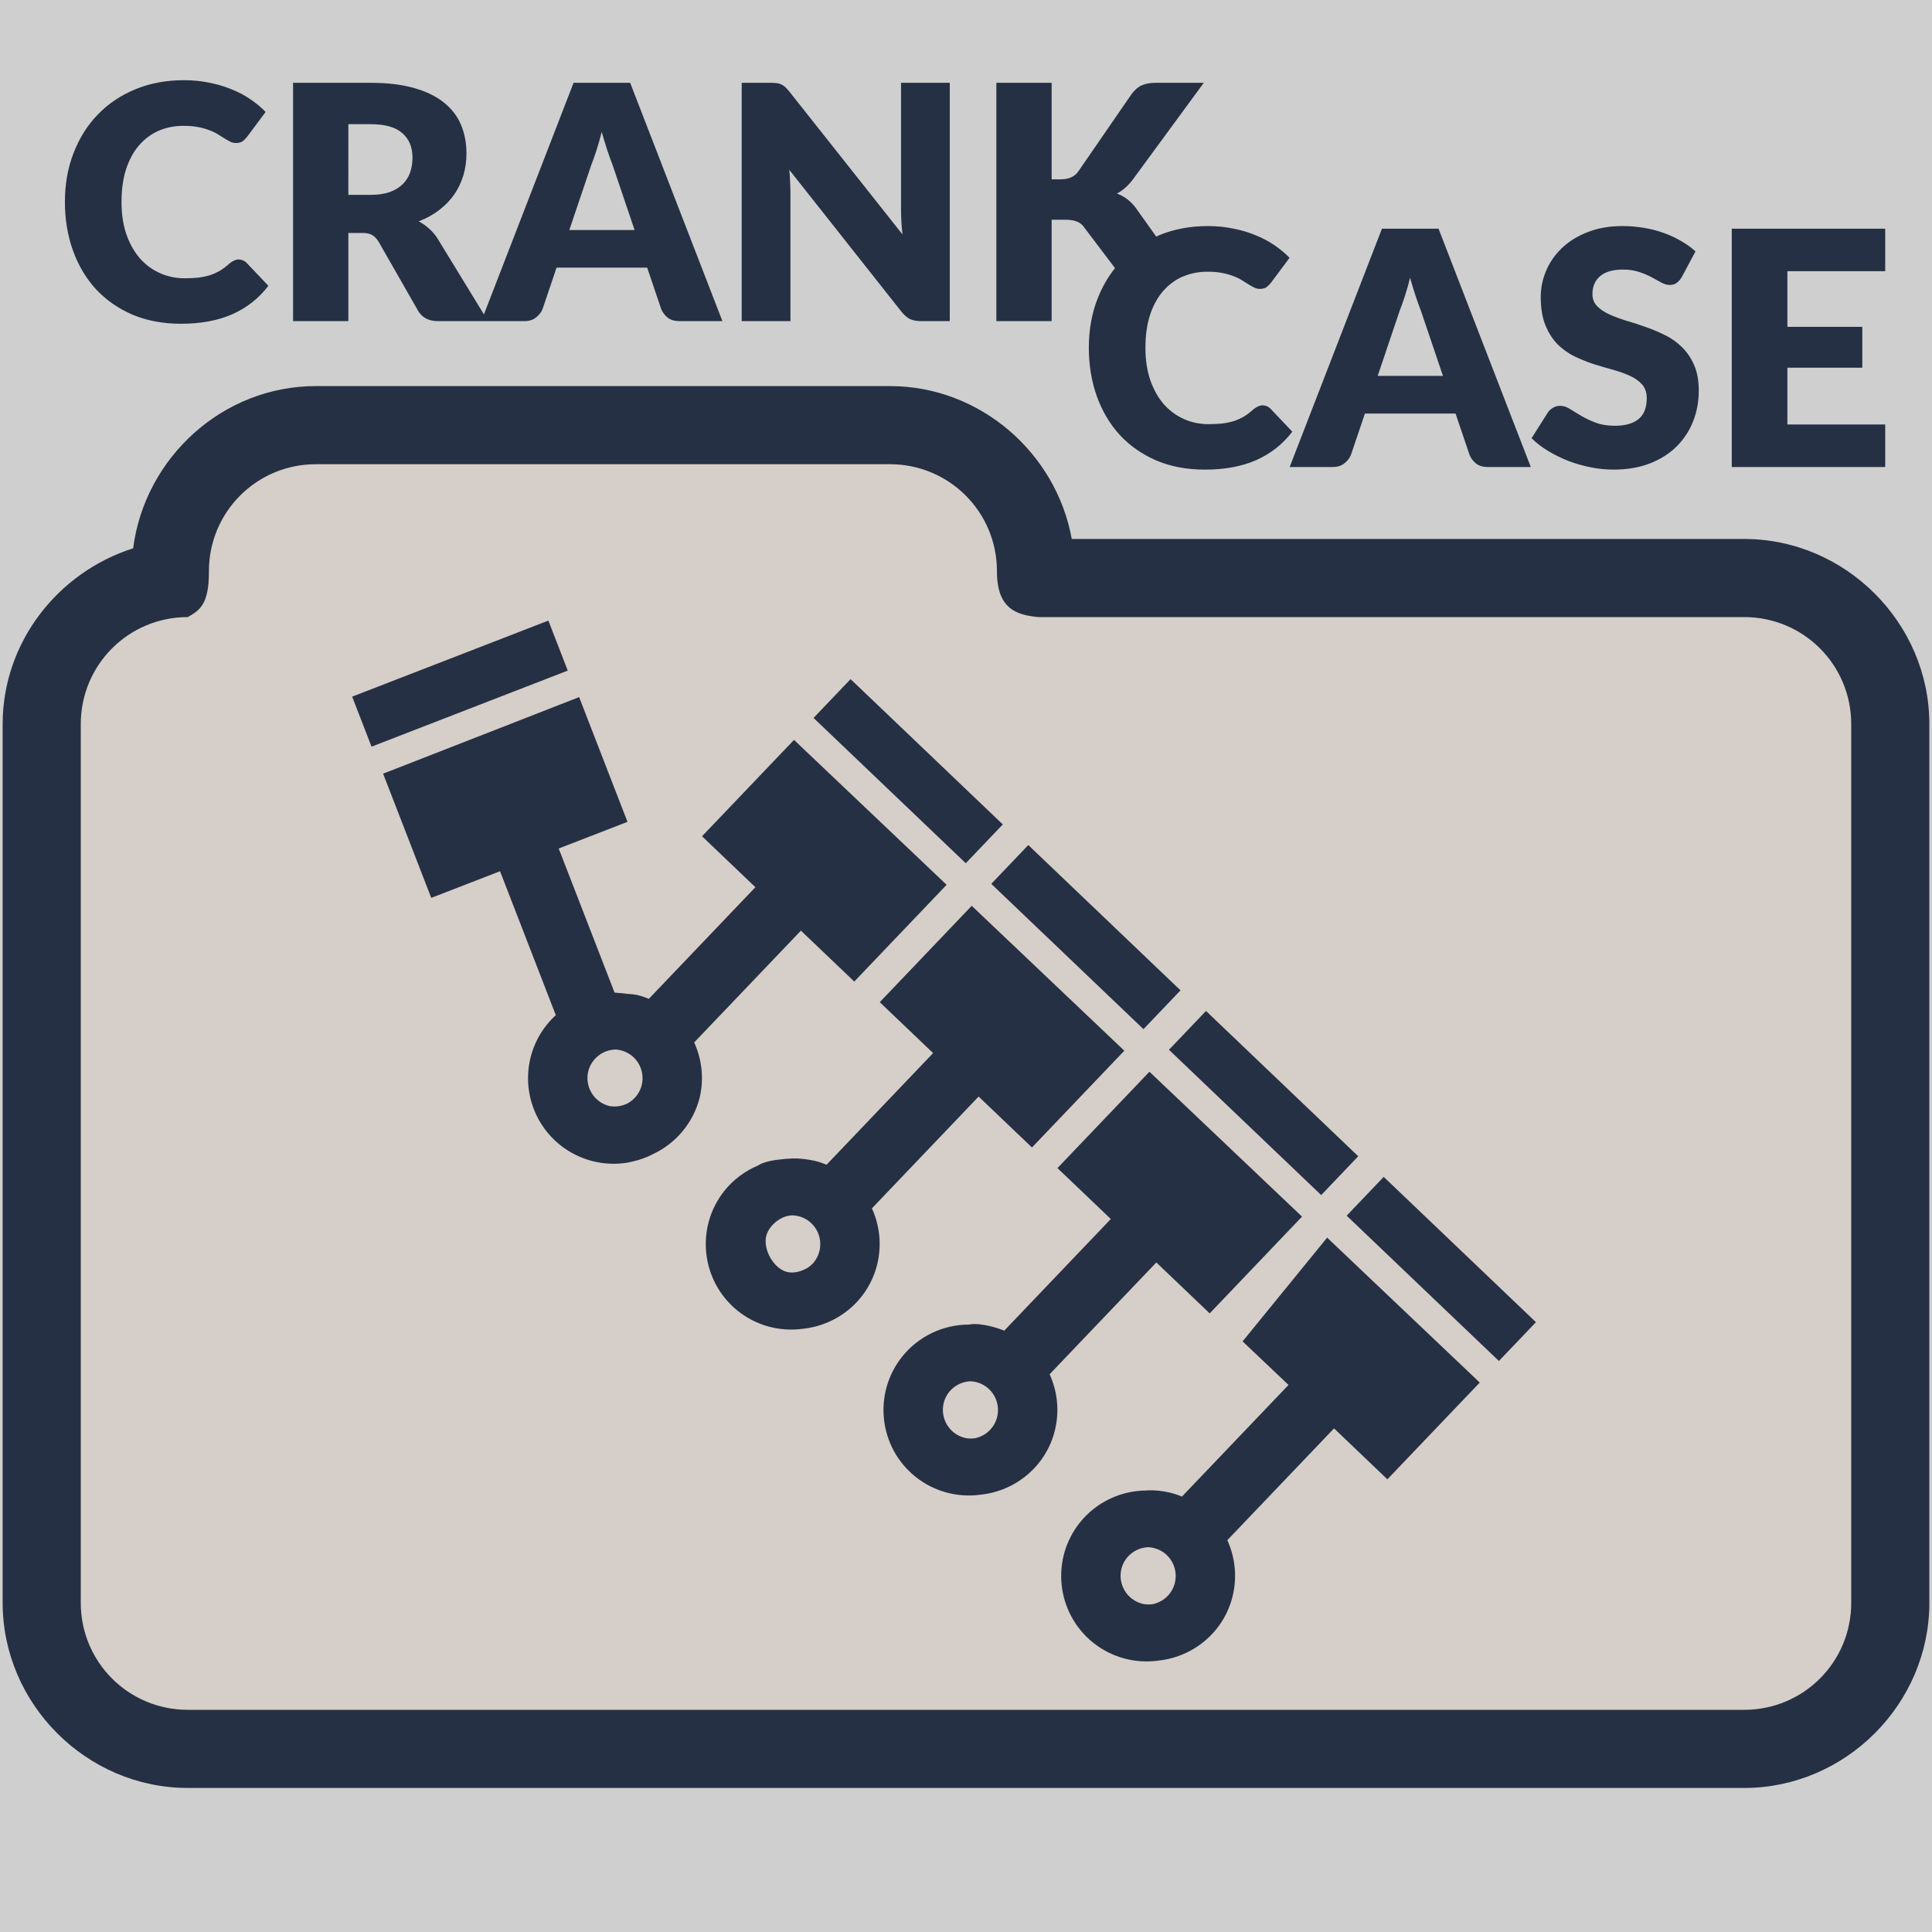
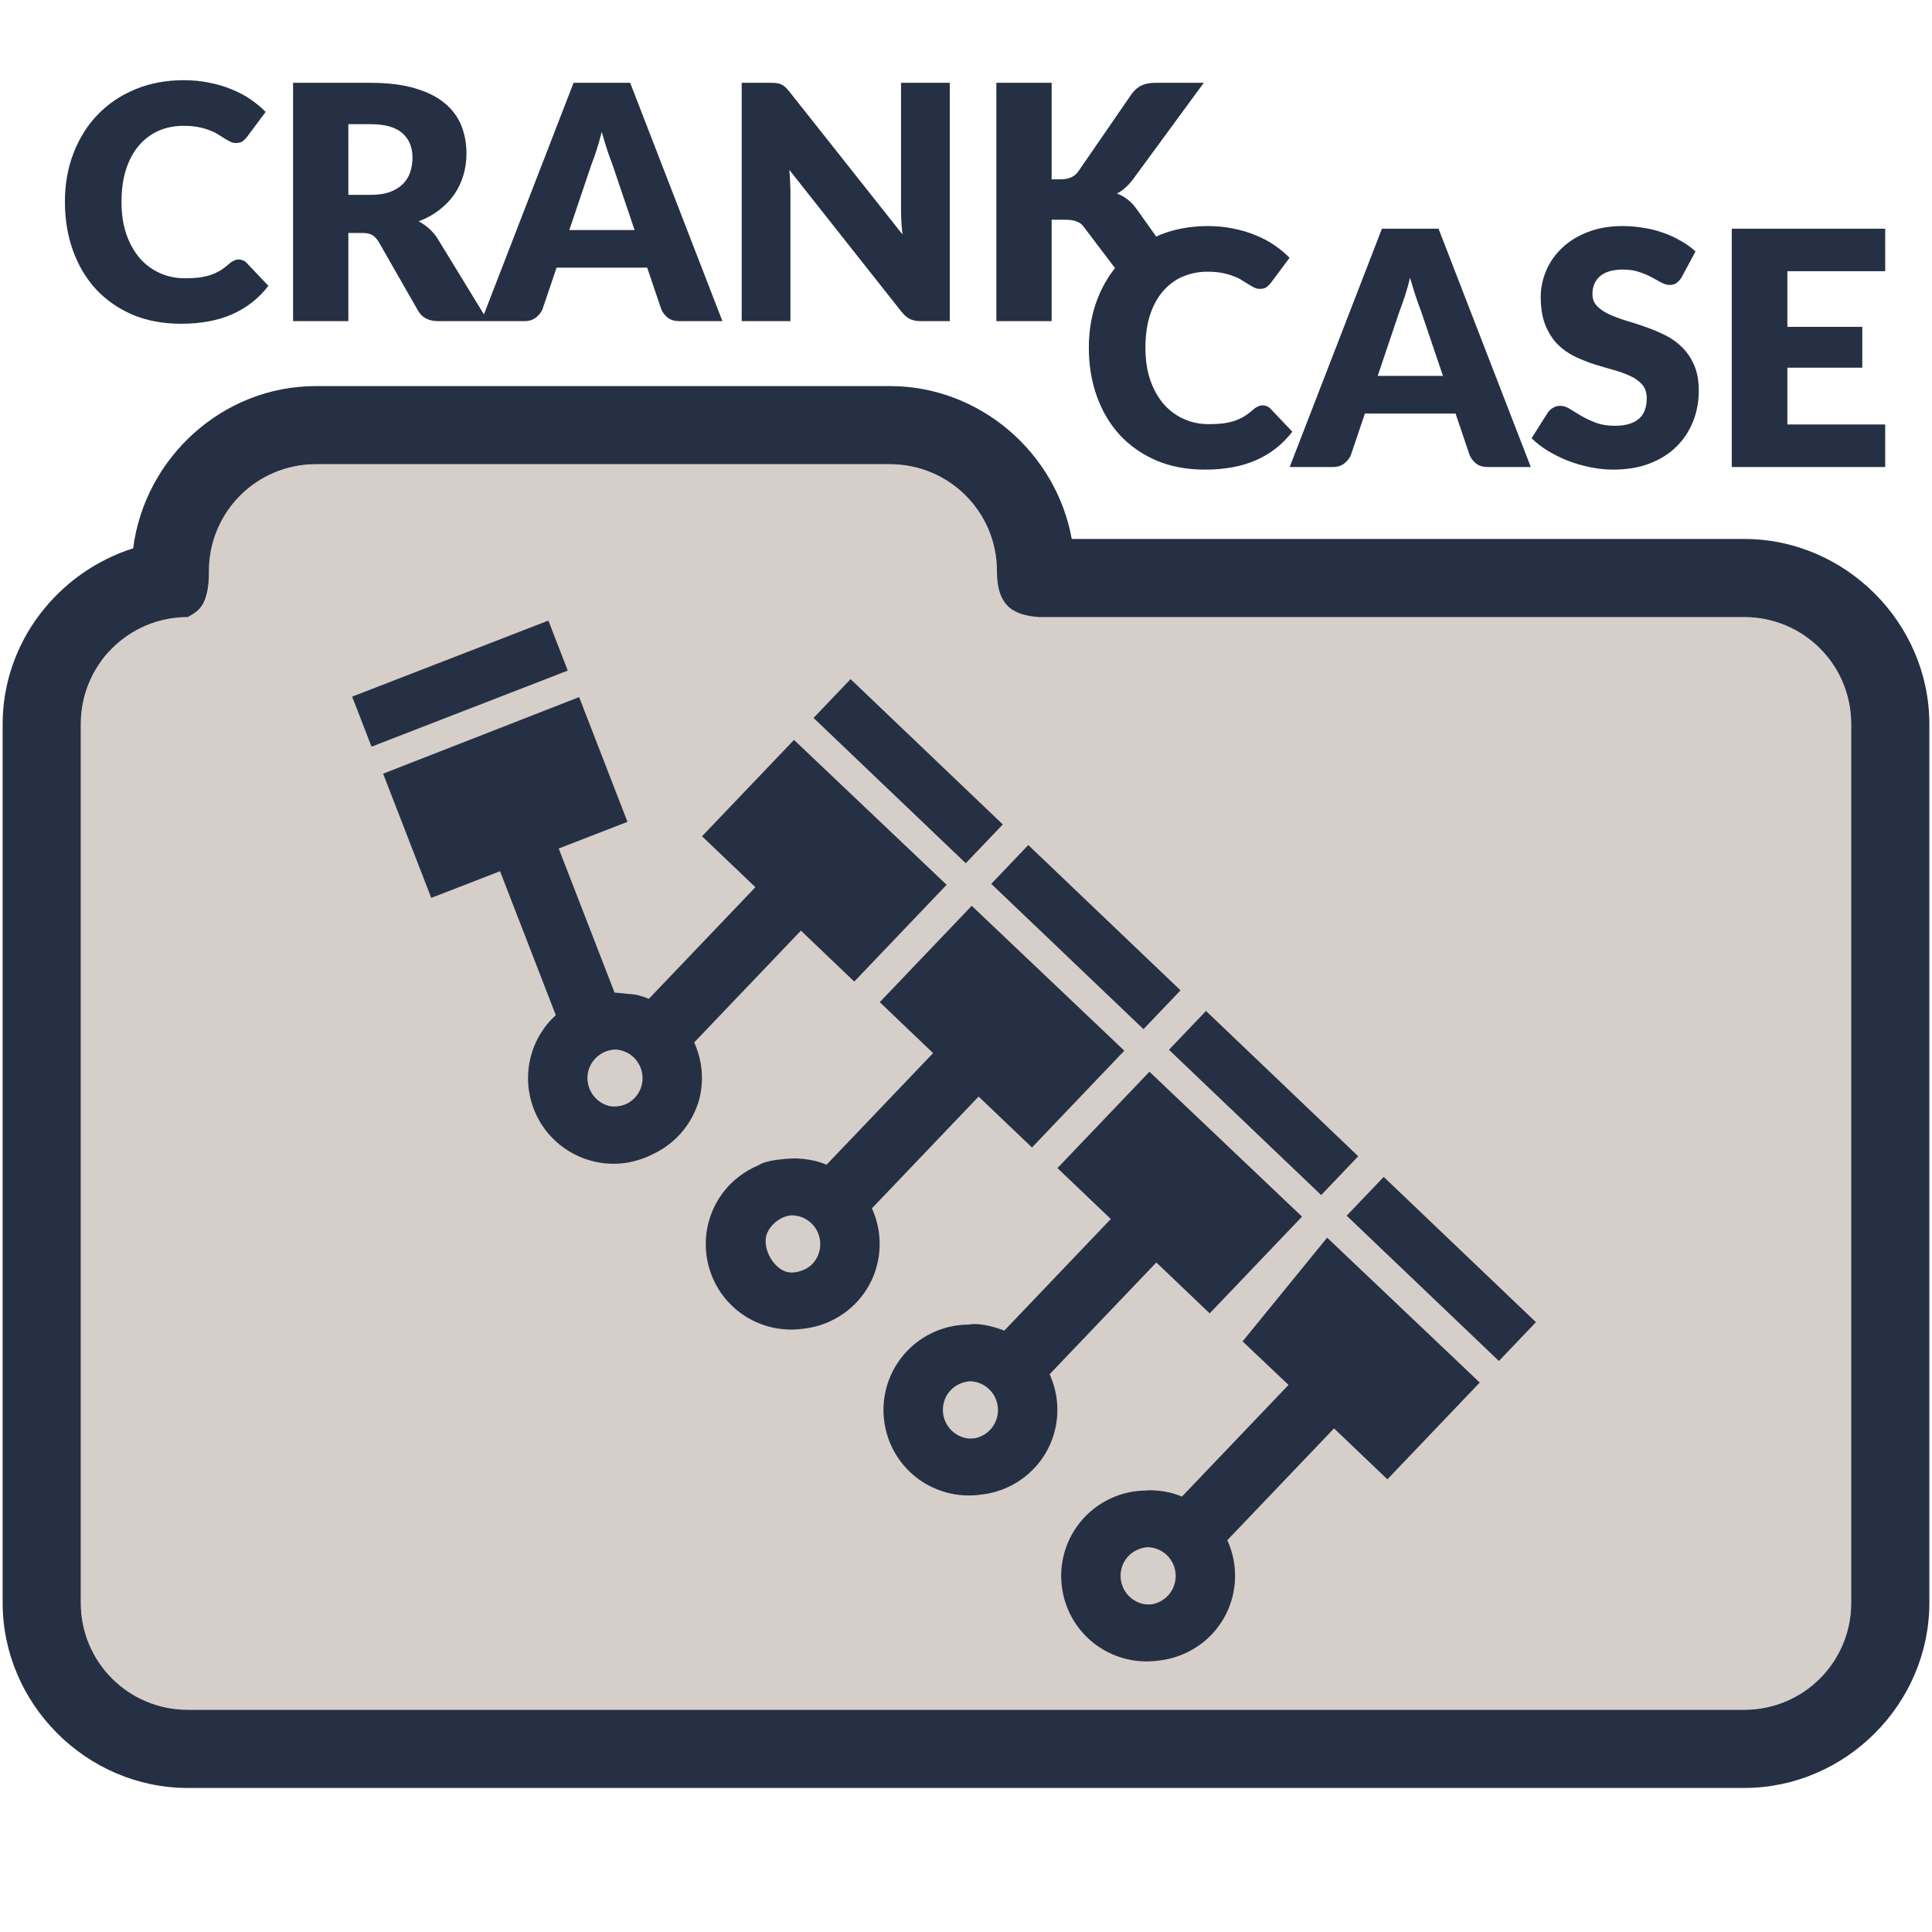
<svg xmlns="http://www.w3.org/2000/svg" width="300mm" height="300mm" viewBox="0 0 300 300" version="1.1" id="svg1">
  <defs id="defs1" />
  <g id="layer1">
-     <rect style="opacity:1;fill:#cfcfcf;fill-opacity:1;stroke:#323d58;stroke-width:1.7;stroke-linecap:round;stroke-linejoin:round;stroke-miterlimit:0;stroke-dasharray:none;stroke-opacity:1;paint-order:stroke markers fill" id="rect46" width="300" height="300" x="0" y="0" />
    <g id="g16" transform="matrix(1.545933,-0.3395485,0.3395485,1.545933,-134.9835,132.9748)" style="opacity:1;fill:#323d58;fill-opacity:1;stroke:#cfbaa8;stroke-width:4.996;stroke-dasharray:none;stroke-opacity:1;paint-order:stroke markers fill" />
    <path id="path45" style="opacity:1;fill:#d6cec8;fill-opacity:1;stroke-linecap:round;stroke-linejoin:round;stroke-miterlimit:0;paint-order:stroke markers fill" d="m 49.058,72.097 c -1.151,0 -2.274,0.116 -3.357,0.336 -3.251,0.662 -6.152,2.267 -8.405,4.52 -1.502,1.502 -2.716,3.292 -3.555,5.281 -0.419,0.995 -0.745,2.04 -0.965,3.123 -0.221,1.084 -0.336,2.207 -0.336,3.357 0.038,5.199 -0.777,5.119 -3.277,7.119 -1.151,0 -2.274,0.116 -3.357,0.336 -3.251,0.662 -6.152,2.268 -8.405,4.521 -0.412,0.412 -0.744,0.894 -1.111,1.347 -0.302,0.373 -0.646,0.711 -0.916,1.111 -7e-5,1.1e-4 8e-5,4e-4 0,5.1e-4 -0.596,0.884 -1.109,1.828 -1.529,2.823 -6e-5,1.4e-4 6e-5,3.7e-4 0,5.1e-4 -0.419,0.995 -0.745,2.039 -0.966,3.123 -3e-5,1.6e-4 3e-5,3.5e-4 0,5.2e-4 -0.221,1.084 -0.336,2.207 -0.336,3.357 v 136.442 c 0,1.151 0.116,2.274 0.336,3.357 0.221,1.084 0.546,2.129 0.966,3.123 0.419,0.995 0.932,1.939 1.529,2.823 9e-5,1.2e-4 -8e-5,3.9e-4 0,5.1e-4 1.192,1.768 2.717,3.291 4.484,4.483 1.768,1.192 3.779,2.053 5.947,2.494 1.084,0.221 2.207,0.336 3.357,0.336 H 270.839 c 1.151,0 2.274,-0.116 3.357,-0.336 2.168,-0.441 4.179,-1.302 5.947,-2.494 0.884,-0.596 1.707,-1.275 2.458,-2.026 1.502,-1.502 2.716,-3.291 3.555,-5.281 0.419,-0.995 0.745,-2.04 0.965,-3.123 0.221,-1.084 0.336,-2.207 0.336,-3.357 V 112.454 c 0,-1.151 -0.116,-2.274 -0.336,-3.357 -4e-5,-1.7e-4 3e-5,-3.6e-4 0,-5.2e-4 -0.221,-1.084 -0.546,-2.128 -0.965,-3.123 -6e-5,-1.4e-4 6e-5,-3.7e-4 0,-5.1e-4 -0.419,-0.995 -0.933,-1.939 -1.529,-2.823 -7e-5,-1.1e-4 8e-5,-4e-4 0,-5.1e-4 -0.596,-0.884 -1.275,-1.707 -2.026,-2.458 -2.253,-2.253 -5.153,-3.859 -8.405,-4.521 -1.084,-0.221 -2.207,-0.336 -3.357,-0.336 h -109.587 -0.394 l -0.068,-0.08 c -3.231,-0.369 -5.997,-1.481 -5.985,-7.039 0,-1.151 -0.116,-2.274 -0.336,-3.357 -0.441,-2.168 -1.302,-4.179 -2.494,-5.947 -2.385,-3.535 -6.095,-6.095 -10.43,-6.978 -1.084,-0.221 -2.207,-0.336 -3.357,-0.336 z" />
    <path id="path43" style="fill:#263044;fill-opacity:1;stroke-linecap:round;stroke-linejoin:round;stroke-miterlimit:0;paint-order:stroke markers fill" d="m 28.545,12.451 c -2.726,0 -5.224,0.465 -7.493,1.397 -2.269,0.931 -4.216,2.236 -5.842,3.912 -1.626,1.676 -2.887,3.674 -3.784,5.994 -0.897,2.303 -1.346,4.835 -1.346,7.595 0,2.709 0.415,5.224 1.244,7.544 0.83,2.303 2.015,4.301 3.556,5.994 1.558,1.676 3.446,2.997 5.664,3.963 2.235,0.948 4.758,1.422 7.569,1.422 3.065,0 5.715,-0.491 7.95,-1.473 2.252,-0.999 4.123,-2.472 5.614,-4.419 L 38.273,40.798 c -0.186,-0.186 -0.381,-0.313 -0.584,-0.381 -0.203,-0.085 -0.407,-0.127 -0.61,-0.127 -0.254,0 -0.499,0.06 -0.736,0.178 -0.237,0.102 -0.457,0.237 -0.66,0.406 -0.508,0.457 -1.008,0.838 -1.499,1.143 -0.491,0.288 -1.016,0.525 -1.575,0.711 -0.559,0.169 -1.16,0.296 -1.803,0.381 -0.643,0.068 -1.355,0.102 -2.134,0.102 -1.355,0 -2.625,-0.263 -3.81,-0.788 -1.185,-0.525 -2.227,-1.287 -3.124,-2.286 -0.881,-1.016 -1.583,-2.261 -2.108,-3.734 -0.508,-1.473 -0.762,-3.158 -0.762,-5.054 0,-1.88 0.229,-3.548 0.686,-5.004 0.474,-1.473 1.135,-2.709 1.981,-3.708 0.864,-1.016 1.879,-1.787 3.048,-2.311 1.185,-0.525 2.49,-0.788 3.912,-0.788 0.897,0 1.676,0.068 2.337,0.203 0.677,0.135 1.261,0.305 1.752,0.508 0.508,0.186 0.94,0.398 1.296,0.635 0.373,0.22 0.711,0.432 1.016,0.635 0.305,0.186 0.593,0.347 0.864,0.483 0.271,0.135 0.559,0.203 0.864,0.203 0.457,0 0.813,-0.093 1.067,-0.279 0.254,-0.203 0.474,-0.423 0.66,-0.66 l 2.895,-3.887 c -0.694,-0.711 -1.49,-1.372 -2.387,-1.981 -0.897,-0.61 -1.88,-1.126 -2.947,-1.549 -1.067,-0.44 -2.218,-0.779 -3.455,-1.016 -1.219,-0.254 -2.523,-0.381 -3.911,-0.381 z m 16.963,0.406 V 49.866 h 8.585 V 36.175 h 2.184 c 0.66,0 1.168,0.11 1.524,0.33 0.356,0.203 0.677,0.533 0.965,0.991 L 64.913,48.24 c 0.627,1.084 1.659,1.626 3.099,1.626 h 7.773 5.66 c 0.711,0 1.304,-0.187 1.778,-0.559 0.491,-0.389 0.83,-0.821 1.016,-1.295 l 2.184,-6.452 h 14.071 l 2.184,6.452 c 0.237,0.542 0.584,0.991 1.041,1.346 0.457,0.339 1.058,0.508 1.804,0.508 h 6.655 L 97.852,12.858 H 89.064 L 75.144,48.818 67.911,36.988 c -0.389,-0.593 -0.83,-1.101 -1.321,-1.524 -0.491,-0.44 -1.016,-0.805 -1.575,-1.092 1.202,-0.457 2.261,-1.041 3.175,-1.752 0.931,-0.711 1.71,-1.516 2.337,-2.413 0.627,-0.914 1.1,-1.905 1.422,-2.972 0.322,-1.067 0.483,-2.201 0.483,-3.403 0,-1.575 -0.271,-3.031 -0.813,-4.369 -0.542,-1.338 -1.414,-2.498 -2.616,-3.48 -1.185,-0.982 -2.726,-1.744 -4.622,-2.286 -1.88,-0.559 -4.157,-0.838 -6.833,-0.838 z m 69.663,0 V 49.866 h 7.569 V 30.028 c 0,-0.542 -0.017,-1.117 -0.051,-1.727 -0.017,-0.627 -0.059,-1.27 -0.127,-1.931 l 17.45,22.073 c 0.44,0.525 0.881,0.898 1.321,1.118 0.457,0.203 1.016,0.305 1.676,0.305 h 4.471 V 12.858 h -7.57 v 19.583 c 0,0.593 0.017,1.228 0.051,1.905 0.034,0.66 0.093,1.346 0.178,2.057 l -17.603,-22.225 c -0.237,-0.288 -0.449,-0.516 -0.635,-0.686 -0.186,-0.169 -0.381,-0.296 -0.584,-0.381 -0.203,-0.102 -0.432,-0.169 -0.686,-0.203 -0.254,-0.034 -0.567,-0.051 -0.94,-0.051 z m 39.543,0 V 49.866 h 8.585 V 34.118 h 2.083 c 0.796,0 1.422,0.101 1.879,0.304 0.474,0.186 0.864,0.517 1.168,0.991 l 4.474,5.91 c 0.076,0.113 0.159,0.203 0.238,0.306 -1.121,1.403 -2.031,2.993 -2.721,4.776 -0.897,2.303 -1.346,4.835 -1.346,7.595 0,2.709 0.415,5.224 1.245,7.544 0.83,2.303 2.015,4.301 3.556,5.994 1.558,1.676 3.446,2.997 5.664,3.962 2.235,0.948 4.758,1.423 7.569,1.423 3.065,0 5.715,-0.491 7.95,-1.473 2.252,-0.999 4.123,-2.472 5.613,-4.419 l -3.403,-3.582 c -0.186,-0.186 -0.381,-0.313 -0.584,-0.381 -0.203,-0.085 -0.406,-0.127 -0.609,-0.127 -0.254,0 -0.5,0.059 -0.737,0.178 -0.237,0.102 -0.457,0.237 -0.66,0.407 -0.508,0.457 -1.008,0.838 -1.499,1.143 -0.491,0.288 -1.016,0.525 -1.575,0.711 -0.559,0.169 -1.16,0.296 -1.804,0.381 -0.643,0.068 -1.355,0.102 -2.134,0.102 -1.355,0 -2.624,-0.263 -3.81,-0.788 -1.185,-0.525 -2.227,-1.287 -3.124,-2.286 -0.881,-1.016 -1.583,-2.26 -2.108,-3.734 -0.508,-1.473 -0.762,-3.158 -0.762,-5.054 0,-1.88 0.229,-3.548 0.686,-5.004 0.474,-1.473 1.135,-2.709 1.981,-3.708 0.864,-1.016 1.879,-1.787 3.048,-2.311 0.068,-0.03 0.14,-0.051 0.209,-0.079 h 0.141 l -0.03,-0.042 c 1.1,-0.437 2.294,-0.667 3.592,-0.667 0.897,0 1.676,0.068 2.337,0.203 0.677,0.135 1.262,0.305 1.753,0.508 0.508,0.186 0.94,0.398 1.296,0.635 0.373,0.22 0.711,0.432 1.016,0.635 0.305,0.186 0.593,0.347 0.864,0.483 0.271,0.135 0.559,0.203 0.864,0.203 0.457,0 0.813,-0.093 1.067,-0.28 0.254,-0.203 0.474,-0.423 0.66,-0.66 l 2.896,-3.886 c -0.694,-0.711 -1.49,-1.372 -2.388,-1.981 -0.897,-0.61 -1.879,-1.126 -2.946,-1.549 -1.067,-0.44 -2.218,-0.779 -3.455,-1.016 -1.219,-0.254 -2.523,-0.381 -3.911,-0.381 -2.726,0 -5.224,0.465 -7.493,1.397 -0.176,0.072 -0.336,0.161 -0.508,0.238 l -2.88,-4.043 c -0.457,-0.677 -0.948,-1.228 -1.473,-1.651 -0.525,-0.423 -1.109,-0.754 -1.753,-0.991 0.897,-0.457 1.736,-1.202 2.515,-2.235 l 10.973,-14.961 h -7.468 c -0.847,0 -1.558,0.127 -2.134,0.381 -0.559,0.237 -1.084,0.677 -1.575,1.32 l -8.331,12.091 c -0.559,0.796 -1.473,1.194 -2.743,1.194 h -1.372 V 12.858 Z M 54.093,19.284 h 3.455 c 2.218,0 3.852,0.457 4.902,1.371 1.067,0.914 1.6,2.185 1.6,3.81 0,0.813 -0.118,1.574 -0.356,2.286 -0.237,0.694 -0.618,1.304 -1.143,1.829 -0.525,0.525 -1.202,0.94 -2.032,1.245 -0.813,0.288 -1.804,0.431 -2.972,0.431 h -3.455 z m 39.34,1.194 c 0.288,1.016 0.576,1.964 0.864,2.845 0.288,0.864 0.559,1.617 0.813,2.26 l 3.429,10.135 H 88.404 l 3.403,-10.084 c 0.254,-0.643 0.525,-1.406 0.813,-2.286 0.288,-0.881 0.559,-1.837 0.813,-2.87 z M 251.946,35.103 c -2.032,0 -3.836,0.313 -5.411,0.939 -1.575,0.61 -2.904,1.431 -3.988,2.464 -1.084,1.033 -1.905,2.21 -2.463,3.531 -0.559,1.321 -0.838,2.675 -0.838,4.064 0,1.727 0.237,3.184 0.711,4.369 0.474,1.168 1.092,2.15 1.854,2.946 0.779,0.779 1.66,1.414 2.642,1.905 0.982,0.474 1.99,0.88 3.023,1.219 1.033,0.322 2.04,0.618 3.023,0.889 0.982,0.271 1.854,0.584 2.616,0.94 0.779,0.356 1.405,0.804 1.879,1.346 0.474,0.542 0.711,1.245 0.711,2.108 0,1.49 -0.432,2.582 -1.296,3.276 -0.864,0.677 -2.074,1.016 -3.632,1.016 -1.151,0 -2.151,-0.161 -2.997,-0.483 -0.847,-0.322 -1.6,-0.677 -2.261,-1.067 -0.643,-0.389 -1.227,-0.745 -1.752,-1.067 -0.508,-0.322 -1.016,-0.483 -1.524,-0.483 -0.389,0 -0.754,0.102 -1.092,0.305 -0.322,0.186 -0.584,0.423 -0.788,0.711 l -2.54,4.013 c 0.728,0.728 1.584,1.389 2.566,1.981 0.982,0.593 2.032,1.109 3.149,1.549 1.118,0.423 2.269,0.754 3.455,0.991 1.202,0.237 2.379,0.356 3.531,0.356 2.1,0 3.971,-0.313 5.614,-0.94 1.659,-0.643 3.048,-1.515 4.166,-2.616 1.135,-1.118 1.998,-2.422 2.591,-3.912 0.593,-1.49 0.889,-3.09 0.889,-4.8 0,-1.541 -0.237,-2.853 -0.711,-3.937 -0.474,-1.101 -1.101,-2.032 -1.879,-2.794 -0.762,-0.762 -1.643,-1.388 -2.642,-1.879 -0.982,-0.491 -1.99,-0.915 -3.023,-1.27 -1.033,-0.373 -2.049,-0.702 -3.048,-0.99 -0.982,-0.305 -1.863,-0.635 -2.642,-0.991 -0.762,-0.356 -1.38,-0.779 -1.854,-1.27 -0.474,-0.491 -0.711,-1.109 -0.711,-1.854 0,-1.168 0.389,-2.091 1.168,-2.769 0.796,-0.694 1.998,-1.041 3.607,-1.041 0.931,0 1.761,0.127 2.489,0.381 0.728,0.237 1.372,0.508 1.931,0.813 0.576,0.305 1.084,0.584 1.524,0.838 0.457,0.237 0.88,0.356 1.27,0.356 0.44,0 0.796,-0.101 1.067,-0.304 0.288,-0.203 0.559,-0.508 0.813,-0.915 l 2.133,-3.988 c -0.66,-0.61 -1.414,-1.152 -2.26,-1.626 -0.83,-0.491 -1.727,-0.906 -2.692,-1.244 -0.965,-0.356 -1.99,-0.618 -3.074,-0.788 -1.067,-0.186 -2.167,-0.279 -3.302,-0.279 z M 214.587,35.509 200.261,72.518 h 6.706 c 0.711,0 1.304,-0.187 1.778,-0.559 0.491,-0.389 0.83,-0.821 1.016,-1.296 l 2.184,-6.451 h 14.072 l 2.184,6.451 c 0.237,0.542 0.585,0.991 1.042,1.347 0.457,0.339 1.058,0.508 1.803,0.508 h 6.655 L 223.375,35.509 Z m 54.322,0 v 37.008 h 23.825 V 65.913 H 277.544 v -8.814 h 11.633 v -6.35 h -11.633 v -8.636 h 15.189 V 35.509 Z m -49.953,7.62 c 0.288,1.016 0.576,1.964 0.864,2.845 0.288,0.864 0.559,1.617 0.813,2.26 l 3.429,10.135 h -10.135 l 3.403,-10.084 c 0.254,-0.643 0.525,-1.406 0.813,-2.286 0.288,-0.881 0.559,-1.837 0.813,-2.87 z M 49.059,59.951 c -14.501,0 -26.581,11.13 -28.385,25.191 C 9.043,88.835 0.41,99.688 0.41,112.44 V 248.883 c 0,15.719 13.034,28.75 28.752,28.75 H 270.84 c 15.718,0 28.75,-13.032 28.75,-28.75 V 112.44 c 0,-15.718 -13.032,-28.75 -28.75,-28.75 H 166.422 C 164,70.316 152.19,59.951 138.185,59.951 Z m -5.17e-4,12.131 H 138.186 c 9.207,0 16.619,7.412 16.619,16.619 -0.013,5.832 3.012,6.803 6.446,7.119 h 109.587 c 9.207,0 16.619,7.413 16.619,16.62 v 136.442 c 0,9.207 -7.412,16.619 -16.619,16.619 H 29.162 c -9.207,0 -16.62,-7.412 -16.62,-16.619 V 112.44 c 0,-9.207 7.413,-16.62 16.62,-16.62 1.791,-1.026 3.315,-1.921 3.277,-7.119 0,-9.207 7.412,-16.619 16.619,-16.619 z m 36.093,24.283 -30.469,11.81 3.01,7.766 30.469,-11.809 z m 46.927,9.09 -5.751,6.025 23.637,22.562 5.751,-6.025 z m -42.151,2.792 -30.438,11.889 7.476,19.286 10.679,-4.139 8.662,22.35 c -0.497,0.453 -0.959,0.942 -1.382,1.465 -4.597,5.725 -3.683,14.094 2.043,18.691 2.965,2.375 6.804,3.369 10.549,2.73 0.23,-0.045 0.459,-0.096 0.686,-0.153 1.152,-0.256 2.265,-0.664 3.309,-1.213 3.525,-1.691 6.127,-4.848 7.114,-8.63 0.7,-2.896 0.407,-5.944 -0.833,-8.654 l 16.572,-17.361 8.285,7.908 14.341,-15.024 -23.697,-22.5 -14.282,14.963 8.286,7.909 -16.545,17.333 c -0.623,-0.256 -1.264,-0.464 -1.918,-0.623 -0.49,-0.078 -0.983,-0.129 -1.478,-0.152 -0.464,-0.073 -0.931,-0.12 -1.399,-0.144 -0.177,-0.022 -0.354,-0.04 -0.531,-0.055 l -8.67,-22.368 10.679,-4.139 z m 69.746,22.972 -5.751,6.025 23.637,22.562 5.751,-6.025 z m -8.785,9.435 -14.281,14.963 8.285,7.907 -16.545,17.334 c -0.623,-0.256 -1.261,-0.483 -1.919,-0.622 -1.117,-0.236 -2.267,-0.387 -3.409,-0.35 -0.106,0.003 -0.214,0.021 -0.32,0.025 -0.479,0.012 -0.956,0.049 -1.431,0.112 -1.047,0.105 -2.085,0.273 -3.047,0.67 -0.184,0.076 -0.345,0.204 -0.526,0.29 -2.018,0.847 -3.796,2.18 -5.175,3.879 -4.597,5.725 -3.683,14.094 2.043,18.691 2.853,2.276 6.515,3.28 10.13,2.776 5.428,-0.576 10.169,-4.432 11.528,-10.041 0.7,-2.896 0.407,-5.944 -0.833,-8.654 l 16.571,-17.362 8.285,7.907 14.341,-15.025 z m 36.379,16.328 -5.751,6.026 23.638,22.562 5.751,-6.026 z m -91.684,5.987 c 0.917,0.053 1.795,0.387 2.517,0.956 1.733,1.393 2.184,3.847 1.058,5.765 -0.135,0.223 -0.289,0.434 -0.461,0.631 -0.344,0.398 -0.756,0.733 -1.216,0.989 -0.87,0.454 -1.866,0.609 -2.833,0.443 -2.407,-0.583 -3.886,-3.007 -3.303,-5.415 0.499,-1.945 2.23,-3.321 4.238,-3.369 z m 82.901,3.449 -14.283,14.962 8.285,7.907 -16.545,17.334 c -0.83,-0.341 -3.491,-1.246 -5.326,-0.974 -0.055,0.008 -0.103,0.023 -0.158,0.031 -4.018,0.001 -7.819,1.819 -10.343,4.946 -4.597,5.725 -3.683,14.094 2.043,18.691 2.852,2.276 6.514,3.28 10.128,2.776 5.43,-0.575 10.172,-4.433 11.531,-10.043 0.7,-2.896 0.406,-5.943 -0.834,-8.653 l 16.572,-17.361 8.285,7.907 14.34,-15.025 z m 36.379,16.328 -5.751,6.026 23.638,22.562 5.751,-6.026 z m -91.832,5.97 c 0.97,0.028 1.905,0.369 2.664,0.973 1.931,1.551 2.24,4.374 0.689,6.305 -0.29,0.348 -0.632,0.65 -1.013,0.896 -1.001,0.569 -2.152,0.864 -3.128,0.627 -2.055,-0.498 -3.685,-3.335 -3.303,-5.415 0.317,-1.729 2.311,-3.373 4.091,-3.386 z m 83.047,3.465 -13.129,16.107 7.132,6.764 -16.546,17.334 c -0.623,-0.256 -1.264,-0.464 -1.918,-0.623 -1.116,-0.263 -2.262,-0.38 -3.409,-0.349 -0.045,0.009 -0.085,0.022 -0.13,0.031 -4.027,-0.007 -7.841,1.811 -10.37,4.945 -4.597,5.726 -3.682,14.094 2.043,18.691 2.849,2.273 6.506,3.277 10.117,2.777 5.434,-0.572 10.182,-4.43 11.541,-10.044 0.7,-2.896 0.406,-5.944 -0.833,-8.654 l 16.572,-17.361 8.285,7.908 14.341,-15.024 z m -55.421,22.302 c 0.959,0.033 1.881,0.373 2.633,0.969 1.932,1.551 2.24,4.374 0.689,6.306 -0.661,0.818 -1.589,1.377 -2.621,1.58 -0.497,0.052 -1.005,0.066 -1.519,-0.058 -2.408,-0.583 -3.887,-3.007 -3.304,-5.415 0.469,-1.933 2.159,-3.273 4.121,-3.381 z m 27.593,25.764 c 0.959,0.033 1.883,0.372 2.635,0.969 1.932,1.551 2.24,4.374 0.689,6.306 -0.662,0.818 -1.591,1.378 -2.625,1.58 -0.496,0.052 -1.003,0.066 -1.516,-0.058 -2.408,-0.583 -3.887,-3.007 -3.304,-5.415 0.468,-1.933 2.158,-3.273 4.12,-3.382 z" />
    <path style="opacity:0;fill:#323d58;fill-opacity:1;stroke-width:0.442" d="m 277.255,183.358 -31.423,-0.042 -48.828,55.269 -94.776,0.071 -16.107,18.358 126.285,0.234 z m -21.125,-25.378 -31.423,-0.042 -48.828,55.269 -94.776,0.071 -16.107,18.358 126.285,0.234 z m -21.125,-25.378 -31.423,-0.041 -48.828,55.269 -94.776,0.071 -16.107,18.358 126.285,0.234 z m -21.125,-25.378 -126.33,-0.129 -64.803,73.786 126.285,0.234 z" id="path1" />
    <g id="g42" transform="matrix(1.638466,0.2779528,-0.2779528,1.638466,41.39129,-71.0684)">
      <g id="g12-9" transform="matrix(1.545933,-0.3395485,0.3395485,1.545933,-93.87963,125.4776)" style="fill:#323d58;stroke:#cfbaa8;stroke-width:4.996;paint-order:stroke markers fill">
        <g id="path5-9" />
        <g id="rect6-9" />
      </g>
      <g id="g12" transform="matrix(1.545933,-0.3395485,0.3395485,1.545933,-150.7706,87.95597)" style="fill:#323d58;fill-opacity:1;stroke:#cfbaa8;stroke-width:4.996;stroke-dasharray:none;stroke-opacity:1;paint-order:stroke markers fill">
        <g id="path5" />
        <g id="rect6" />
      </g>
      <g id="g12-8" transform="matrix(1.545933,-0.3395485,0.3395485,1.545933,-112.8432,112.9703)" style="fill:#323d58;stroke:#cfbaa8;stroke-width:4.996;paint-order:stroke markers fill">
        <g id="path5-1" />
        <g id="rect6-0" />
      </g>
      <g id="g12-1" transform="matrix(1.545933,-0.3395485,0.3395485,1.545933,-131.8068,100.4632)" style="fill:#323d58;stroke:#cfbaa8;stroke-width:4.996;paint-order:stroke markers fill">
        <g id="path5-6" />
        <g id="rect6-1" />
      </g>
      <g id="g17" transform="matrix(1.545933,-0.3395485,0.3395485,1.545933,-150.7706,87.95597)" style="fill:#323d58;fill-opacity:1;stroke:#cfbaa8;stroke-width:4.996;stroke-dasharray:none;stroke-opacity:1;paint-order:stroke markers fill">
        <g id="path16" />
      </g>
      <g id="g18" transform="matrix(1.545933,-0.3395485,0.3395485,1.545933,-150.7706,87.95597)" style="fill:#323d58;fill-opacity:1;stroke:#cfbaa8;stroke-width:4.996;stroke-dasharray:none;stroke-opacity:1;paint-order:stroke markers fill">
        <g id="path17" />
      </g>
    </g>
  </g>
</svg>
